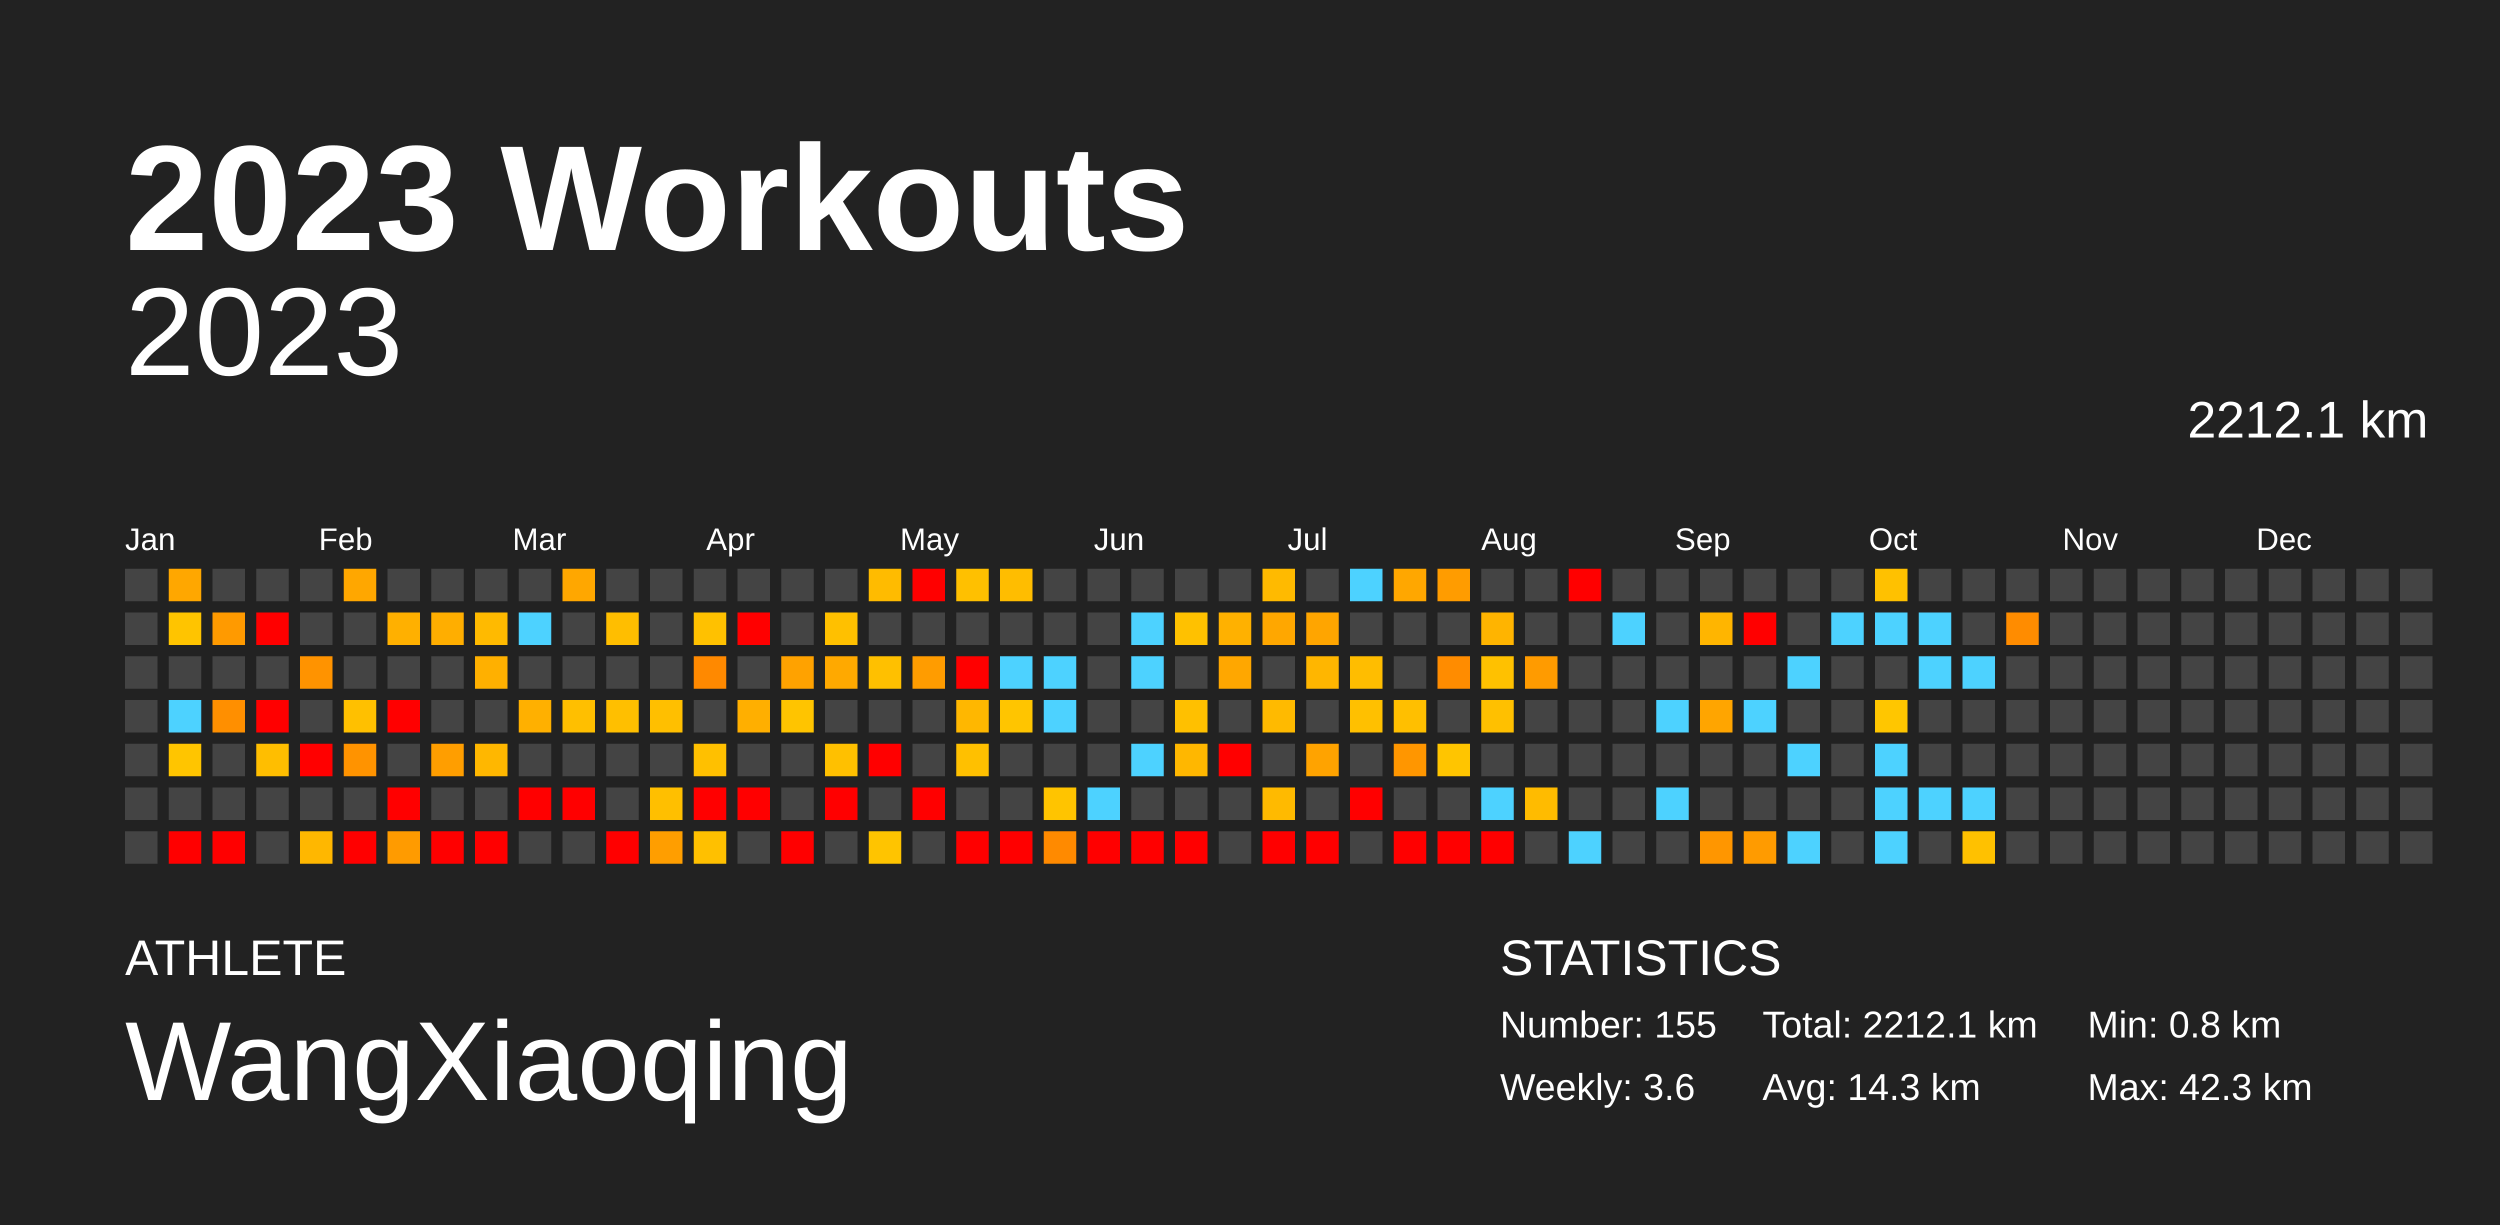
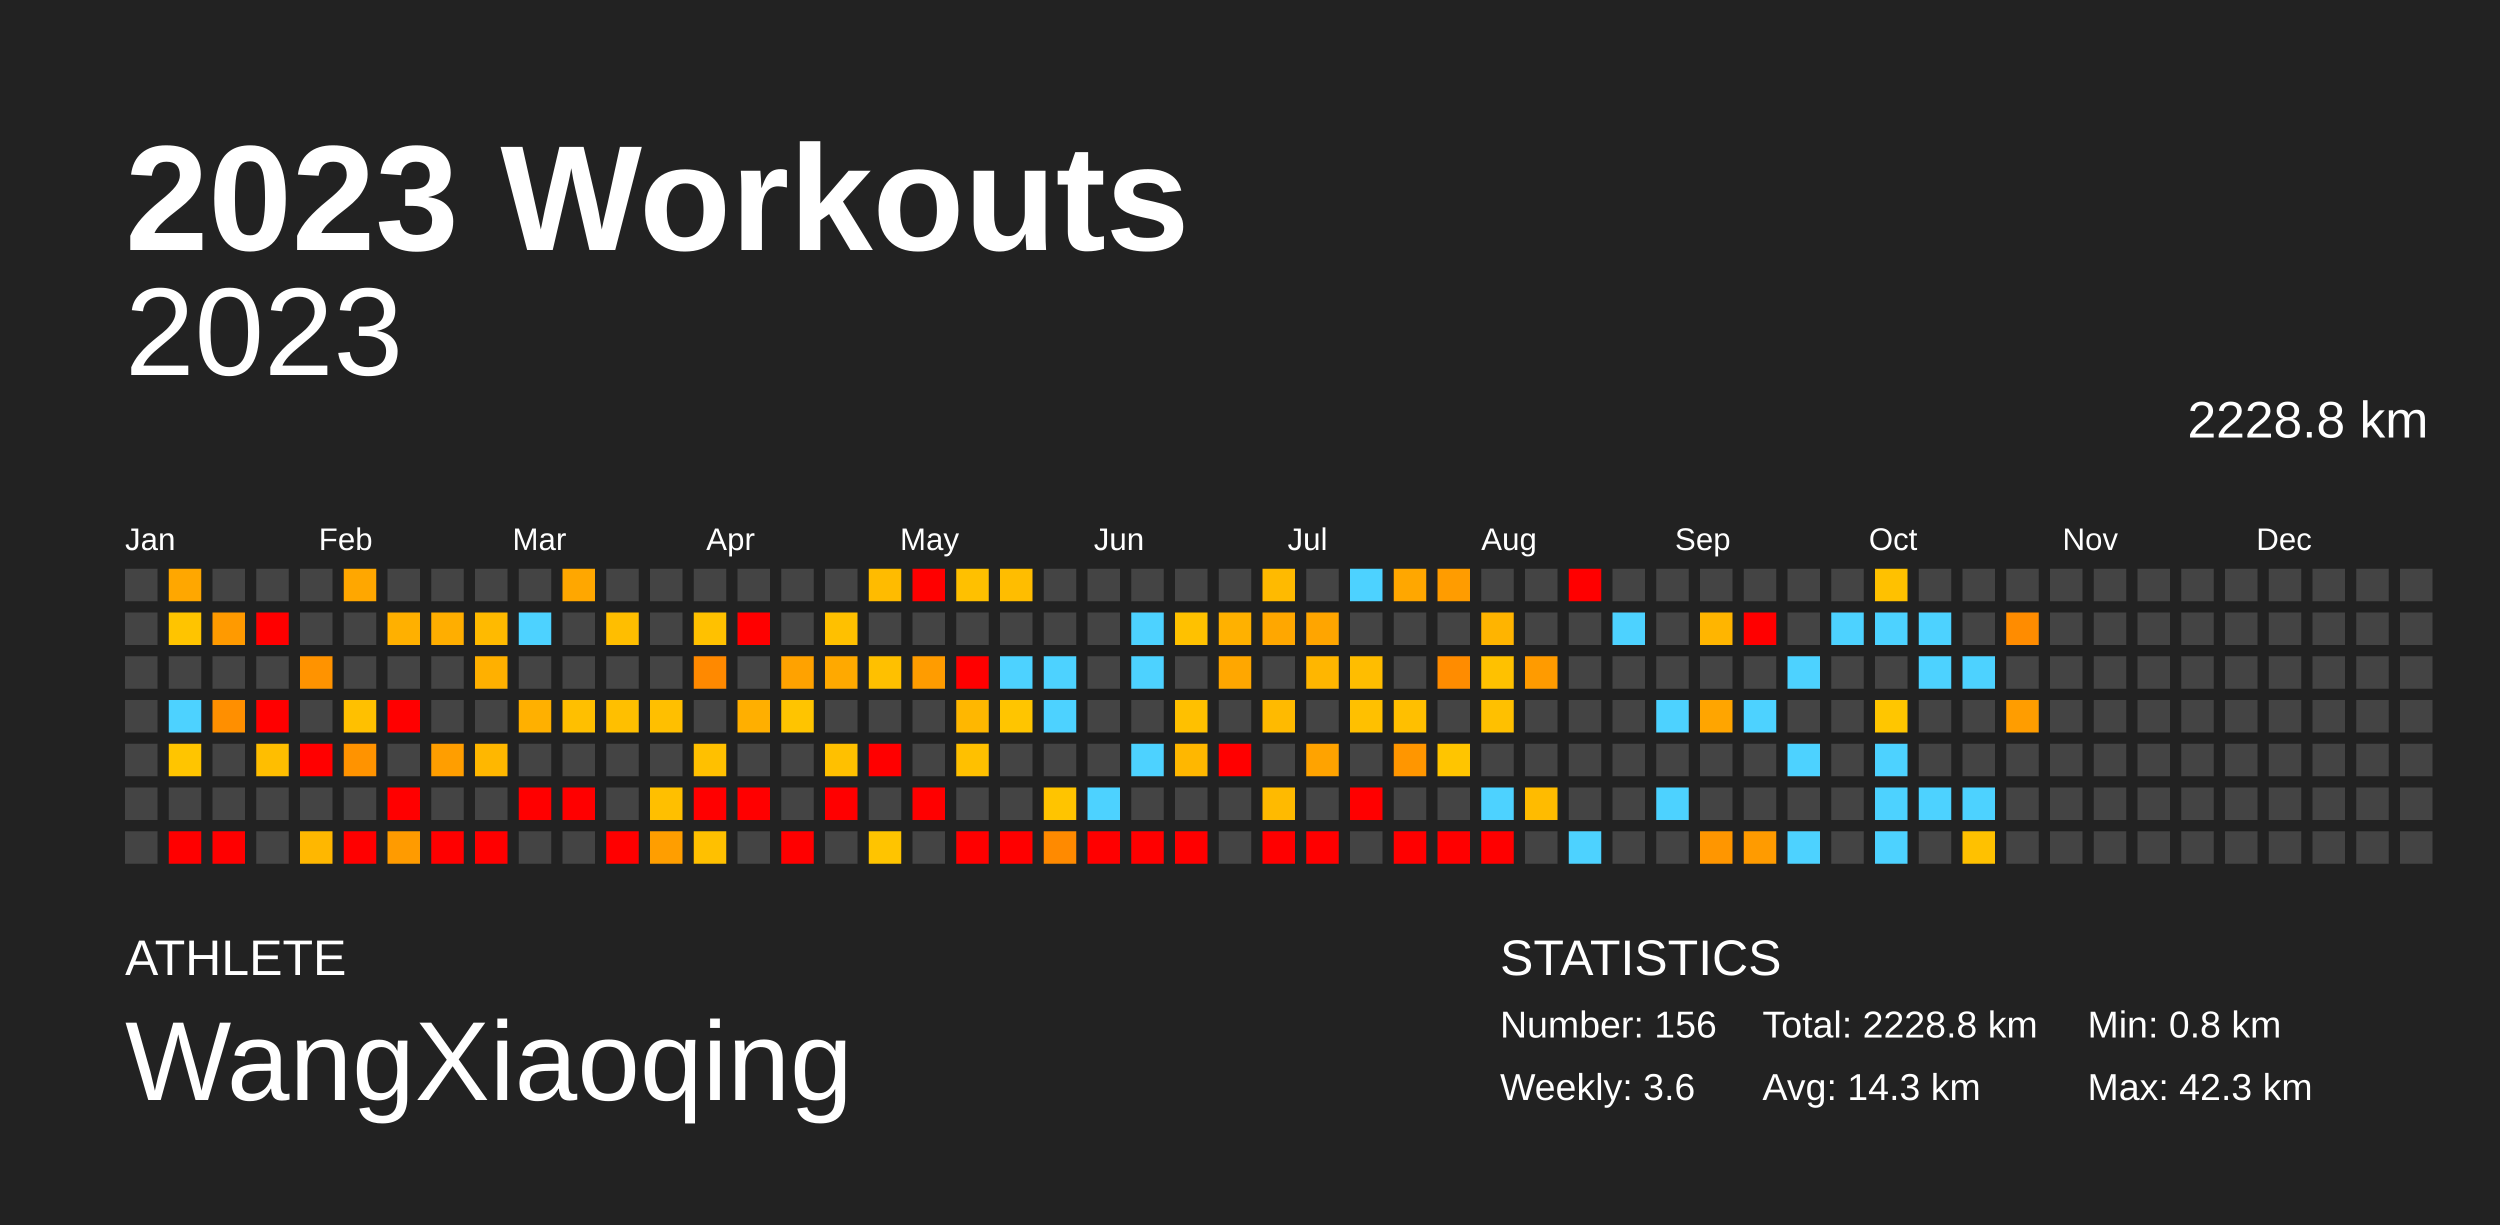
<svg xmlns="http://www.w3.org/2000/svg" baseProfile="full" height="98mm" version="1.1" viewBox="0,0,200,98" width="200mm">
  <defs />
  <rect fill="#222222" height="98" width="200" x="0" y="0" />
  <text fill="#FFFFFF" style="font-size:12px; font-family:Arial; font-weight:bold;" x="10" y="20">2023 Workouts</text>
  <text fill="#FFFFFF" style="font-size:4px; font-family:Arial" x="10" y="78">ATHLETE</text>
  <text fill="#FFFFFF" style="font-size:9px; font-family:Arial" x="10" y="88">WangXiaoqing</text>
  <text fill="#FFFFFF" style="font-size:4px; font-family:Arial" x="120" y="78">STATISTICS</text>
-   <text fill="#FFFFFF" style="font-size:3px; font-family:Arial" x="120" y="83">Number: 155</text>
+   <text fill="#FFFFFF" style="font-size:3px; font-family:Arial" x="120" y="83">Number: 156</text>
  <text fill="#FFFFFF" style="font-size:3px; font-family:Arial" x="120" y="88">Weekly: 3.6</text>
-   <text fill="#FFFFFF" style="font-size:3px; font-family:Arial" x="141" y="83">Total: 2212.1 km</text>
+   <text fill="#FFFFFF" style="font-size:3px; font-family:Arial" x="141" y="83">Total: 2228.8 km</text>
  <text fill="#FFFFFF" style="font-size:3px; font-family:Arial" x="141" y="88">Avg: 14.3 km</text>
  <text fill="#FFFFFF" style="font-size:3px; font-family:Arial" x="167" y="83">Min: 0.8 km</text>
  <text fill="#FFFFFF" style="font-size:3px; font-family:Arial" x="167" y="88">Max: 42.3 km</text>
  <text alignment-baseline="hanging" fill="#FFFFFF" style="font-size:10.0px; font-family:Arial;" x="10" y="30">2023</text>
-   <text alignment-baseline="hanging" fill="#FFFFFF" style="font-size:4.125px; font-family:Arial;" x="175" y="35">2212.1 km</text>
+   <text alignment-baseline="hanging" fill="#FFFFFF" style="font-size:4.125px; font-family:Arial;" x="175" y="35">2228.8 km</text>
  <text fill="#FFFFFF" style="font-size:2.5px; font-family:Arial" x="10.0" y="44">Jan</text>
  <text fill="#FFFFFF" style="font-size:2.5px; font-family:Arial" x="25.5" y="44">Feb</text>
  <text fill="#FFFFFF" style="font-size:2.5px; font-family:Arial" x="41.0" y="44">Mar</text>
  <text fill="#FFFFFF" style="font-size:2.5px; font-family:Arial" x="56.5" y="44">Apr</text>
  <text fill="#FFFFFF" style="font-size:2.5px; font-family:Arial" x="72.0" y="44">May</text>
  <text fill="#FFFFFF" style="font-size:2.5px; font-family:Arial" x="87.5" y="44">Jun</text>
  <text fill="#FFFFFF" style="font-size:2.5px; font-family:Arial" x="103.0" y="44">Jul</text>
  <text fill="#FFFFFF" style="font-size:2.5px; font-family:Arial" x="118.5" y="44">Aug</text>
  <text fill="#FFFFFF" style="font-size:2.5px; font-family:Arial" x="134.0" y="44">Sep</text>
  <text fill="#FFFFFF" style="font-size:2.5px; font-family:Arial" x="149.5" y="44">Oct</text>
  <text fill="#FFFFFF" style="font-size:2.5px; font-family:Arial" x="165.0" y="44">Nov</text>
  <text fill="#FFFFFF" style="font-size:2.5px; font-family:Arial" x="180.5" y="44">Dec</text>
  <rect fill="#444444" height="2.6" width="2.6" x="10.0" y="45.5" />
  <rect fill="#444444" height="2.6" width="2.6" x="10.0" y="49.0" />
  <rect fill="#444444" height="2.6" width="2.6" x="10.0" y="52.5" />
  <rect fill="#444444" height="2.6" width="2.6" x="10.0" y="56.0" />
  <rect fill="#444444" height="2.6" width="2.6" x="10.0" y="59.5" />
  <rect fill="#444444" height="2.6" width="2.6" x="10.0" y="63.0" />
  <rect fill="#444444" height="2.6" width="2.6" x="10.0" y="66.5" />
  <rect fill="#ffa700" height="2.6" width="2.6" x="13.5" y="45.5" />
  <rect fill="#ffc400" height="2.6" width="2.6" x="13.5" y="49.0" />
  <rect fill="#444444" height="2.6" width="2.6" x="13.5" y="52.5" />
  <rect fill="#4dd2ff" height="2.6" width="2.6" x="13.5" y="56.0" />
  <rect fill="#ffc500" height="2.6" width="2.6" x="13.5" y="59.5" />
  <rect fill="#444444" height="2.6" width="2.6" x="13.5" y="63.0" />
  <rect fill="red" height="2.6" width="2.6" x="13.5" y="66.5" />
  <rect fill="#444444" height="2.6" width="2.6" x="17.0" y="45.5" />
  <rect fill="#ff9a00" height="2.6" width="2.6" x="17.0" y="49.0" />
  <rect fill="#444444" height="2.6" width="2.6" x="17.0" y="52.5" />
  <rect fill="#ff8f00" height="2.6" width="2.6" x="17.0" y="56.0" />
  <rect fill="#444444" height="2.6" width="2.6" x="17.0" y="59.5" />
  <rect fill="#444444" height="2.6" width="2.6" x="17.0" y="63.0" />
  <rect fill="red" height="2.6" width="2.6" x="17.0" y="66.5" />
  <rect fill="#444444" height="2.6" width="2.6" x="20.5" y="45.5" />
  <rect fill="red" height="2.6" width="2.6" x="20.5" y="49.0" />
  <rect fill="#444444" height="2.6" width="2.6" x="20.5" y="52.5" />
  <rect fill="red" height="2.6" width="2.6" x="20.5" y="56.0" />
  <rect fill="#ffbe00" height="2.6" width="2.6" x="20.5" y="59.5" />
  <rect fill="#444444" height="2.6" width="2.6" x="20.5" y="63.0" />
  <rect fill="#444444" height="2.6" width="2.6" x="20.5" y="66.5" />
  <rect fill="#444444" height="2.6" width="2.6" x="24.0" y="45.5" />
  <rect fill="#444444" height="2.6" width="2.6" x="24.0" y="49.0" />
  <rect fill="#ff9300" height="2.6" width="2.6" x="24.0" y="52.5" />
  <rect fill="#444444" height="2.6" width="2.6" x="24.0" y="56.0" />
  <rect fill="red" height="2.6" width="2.6" x="24.0" y="59.5" />
  <rect fill="#444444" height="2.6" width="2.6" x="24.0" y="63.0" />
  <rect fill="#ffb700" height="2.6" width="2.6" x="24.0" y="66.5" />
  <rect fill="#ffa700" height="2.6" width="2.6" x="27.5" y="45.5" />
  <rect fill="#444444" height="2.6" width="2.6" x="27.5" y="49.0" />
  <rect fill="#444444" height="2.6" width="2.6" x="27.5" y="52.5" />
  <rect fill="#ffc000" height="2.6" width="2.6" x="27.5" y="56.0" />
  <rect fill="#ff9300" height="2.6" width="2.6" x="27.5" y="59.5" />
  <rect fill="#444444" height="2.6" width="2.6" x="27.5" y="63.0" />
  <rect fill="red" height="2.6" width="2.6" x="27.5" y="66.5" />
  <rect fill="#444444" height="2.6" width="2.6" x="31.0" y="45.5" />
  <rect fill="#ffb000" height="2.6" width="2.6" x="31.0" y="49.0" />
  <rect fill="#444444" height="2.6" width="2.6" x="31.0" y="52.5" />
  <rect fill="red" height="2.6" width="2.6" x="31.0" y="56.0" />
  <rect fill="#444444" height="2.6" width="2.6" x="31.0" y="59.5" />
  <rect fill="red" height="2.6" width="2.6" x="31.0" y="63.0" />
  <rect fill="#ff9b00" height="2.6" width="2.6" x="31.0" y="66.5" />
  <rect fill="#444444" height="2.6" width="2.6" x="34.5" y="45.5" />
  <rect fill="#ffae00" height="2.6" width="2.6" x="34.5" y="49.0" />
  <rect fill="#444444" height="2.6" width="2.6" x="34.5" y="52.5" />
  <rect fill="#444444" height="2.6" width="2.6" x="34.5" y="56.0" />
  <rect fill="#ff9e00" height="2.6" width="2.6" x="34.5" y="59.5" />
  <rect fill="#444444" height="2.6" width="2.6" x="34.5" y="63.0" />
  <rect fill="red" height="2.6" width="2.6" x="34.5" y="66.5" />
  <rect fill="#444444" height="2.6" width="2.6" x="38.0" y="45.5" />
  <rect fill="#ffba00" height="2.6" width="2.6" x="38.0" y="49.0" />
  <rect fill="#ffb000" height="2.6" width="2.6" x="38.0" y="52.5" />
  <rect fill="#444444" height="2.6" width="2.6" x="38.0" y="56.0" />
  <rect fill="#ffb700" height="2.6" width="2.6" x="38.0" y="59.5" />
  <rect fill="#444444" height="2.6" width="2.6" x="38.0" y="63.0" />
  <rect fill="red" height="2.6" width="2.6" x="38.0" y="66.5" />
  <rect fill="#444444" height="2.6" width="2.6" x="41.5" y="45.5" />
  <rect fill="#4dd2ff" height="2.6" width="2.6" x="41.5" y="49.0" />
  <rect fill="#444444" height="2.6" width="2.6" x="41.5" y="52.5" />
  <rect fill="#ffb000" height="2.6" width="2.6" x="41.5" y="56.0" />
  <rect fill="#444444" height="2.6" width="2.6" x="41.5" y="59.5" />
  <rect fill="red" height="2.6" width="2.6" x="41.5" y="63.0" />
  <rect fill="#444444" height="2.6" width="2.6" x="41.5" y="66.5" />
  <rect fill="#ffa700" height="2.6" width="2.6" x="45.0" y="45.5" />
  <rect fill="#444444" height="2.6" width="2.6" x="45.0" y="49.0" />
  <rect fill="#444444" height="2.6" width="2.6" x="45.0" y="52.5" />
  <rect fill="#ffbf00" height="2.6" width="2.6" x="45.0" y="56.0" />
  <rect fill="#444444" height="2.6" width="2.6" x="45.0" y="59.5" />
  <rect fill="red" height="2.6" width="2.6" x="45.0" y="63.0" />
  <rect fill="#444444" height="2.6" width="2.6" x="45.0" y="66.5" />
  <rect fill="#444444" height="2.6" width="2.6" x="48.5" y="45.5" />
  <rect fill="#ffbe00" height="2.6" width="2.6" x="48.5" y="49.0" />
  <rect fill="#444444" height="2.6" width="2.6" x="48.5" y="52.5" />
  <rect fill="#ffbf00" height="2.6" width="2.6" x="48.5" y="56.0" />
  <rect fill="#444444" height="2.6" width="2.6" x="48.5" y="59.5" />
  <rect fill="#444444" height="2.6" width="2.6" x="48.5" y="63.0" />
  <rect fill="red" height="2.6" width="2.6" x="48.5" y="66.5" />
  <rect fill="#444444" height="2.6" width="2.6" x="52.0" y="45.5" />
  <rect fill="#444444" height="2.6" width="2.6" x="52.0" y="49.0" />
  <rect fill="#444444" height="2.6" width="2.6" x="52.0" y="52.5" />
  <rect fill="#ffbf00" height="2.6" width="2.6" x="52.0" y="56.0" />
  <rect fill="#444444" height="2.6" width="2.6" x="52.0" y="59.5" />
  <rect fill="#ffbf00" height="2.6" width="2.6" x="52.0" y="63.0" />
  <rect fill="#ff9e00" height="2.6" width="2.6" x="52.0" y="66.5" />
  <rect fill="#444444" height="2.6" width="2.6" x="55.5" y="45.5" />
  <rect fill="#ffc100" height="2.6" width="2.6" x="55.5" y="49.0" />
  <rect fill="#ff8900" height="2.6" width="2.6" x="55.5" y="52.5" />
  <rect fill="#444444" height="2.6" width="2.6" x="55.5" y="56.0" />
  <rect fill="#ffc000" height="2.6" width="2.6" x="55.5" y="59.5" />
  <rect fill="red" height="2.6" width="2.6" x="55.5" y="63.0" />
  <rect fill="#ffc000" height="2.6" width="2.6" x="55.5" y="66.5" />
  <rect fill="#444444" height="2.6" width="2.6" x="59.0" y="45.5" />
  <rect fill="red" height="2.6" width="2.6" x="59.0" y="49.0" />
  <rect fill="#444444" height="2.6" width="2.6" x="59.0" y="52.5" />
  <rect fill="#ffaf00" height="2.6" width="2.6" x="59.0" y="56.0" />
  <rect fill="#444444" height="2.6" width="2.6" x="59.0" y="59.5" />
  <rect fill="red" height="2.6" width="2.6" x="59.0" y="63.0" />
  <rect fill="#444444" height="2.6" width="2.6" x="59.0" y="66.5" />
  <rect fill="#444444" height="2.6" width="2.6" x="62.5" y="45.5" />
  <rect fill="#444444" height="2.6" width="2.6" x="62.5" y="49.0" />
  <rect fill="#ffa200" height="2.6" width="2.6" x="62.5" y="52.5" />
  <rect fill="#ffc400" height="2.6" width="2.6" x="62.5" y="56.0" />
  <rect fill="#444444" height="2.6" width="2.6" x="62.5" y="59.5" />
  <rect fill="#444444" height="2.6" width="2.6" x="62.5" y="63.0" />
  <rect fill="red" height="2.6" width="2.6" x="62.5" y="66.5" />
  <rect fill="#444444" height="2.6" width="2.6" x="66.0" y="45.5" />
  <rect fill="#ffc000" height="2.6" width="2.6" x="66.0" y="49.0" />
  <rect fill="#ffa900" height="2.6" width="2.6" x="66.0" y="52.5" />
  <rect fill="#444444" height="2.6" width="2.6" x="66.0" y="56.0" />
  <rect fill="#ffc000" height="2.6" width="2.6" x="66.0" y="59.5" />
  <rect fill="red" height="2.6" width="2.6" x="66.0" y="63.0" />
  <rect fill="#444444" height="2.6" width="2.6" x="66.0" y="66.5" />
  <rect fill="#ffbb00" height="2.6" width="2.6" x="69.5" y="45.5" />
  <rect fill="#444444" height="2.6" width="2.6" x="69.5" y="49.0" />
  <rect fill="#ffc000" height="2.6" width="2.6" x="69.5" y="52.5" />
  <rect fill="#444444" height="2.6" width="2.6" x="69.5" y="56.0" />
  <rect fill="red" height="2.6" width="2.6" x="69.5" y="59.5" />
  <rect fill="#444444" height="2.6" width="2.6" x="69.5" y="63.0" />
  <rect fill="#ffc400" height="2.6" width="2.6" x="69.5" y="66.5" />
  <rect fill="red" height="2.6" width="2.6" x="73.0" y="45.5" />
  <rect fill="#444444" height="2.6" width="2.6" x="73.0" y="49.0" />
  <rect fill="#ff9c00" height="2.6" width="2.6" x="73.0" y="52.5" />
  <rect fill="#444444" height="2.6" width="2.6" x="73.0" y="56.0" />
  <rect fill="#444444" height="2.6" width="2.6" x="73.0" y="59.5" />
  <rect fill="red" height="2.6" width="2.6" x="73.0" y="63.0" />
  <rect fill="#444444" height="2.6" width="2.6" x="73.0" y="66.5" />
  <rect fill="#ffc000" height="2.6" width="2.6" x="76.5" y="45.5" />
  <rect fill="#444444" height="2.6" width="2.6" x="76.5" y="49.0" />
  <rect fill="red" height="2.6" width="2.6" x="76.5" y="52.5" />
  <rect fill="#ffb700" height="2.6" width="2.6" x="76.5" y="56.0" />
  <rect fill="#ffc000" height="2.6" width="2.6" x="76.5" y="59.5" />
  <rect fill="#444444" height="2.6" width="2.6" x="76.5" y="63.0" />
  <rect fill="red" height="2.6" width="2.6" x="76.5" y="66.5" />
  <rect fill="#ffbd00" height="2.6" width="2.6" x="80.0" y="45.5" />
  <rect fill="#444444" height="2.6" width="2.6" x="80.0" y="49.0" />
  <rect fill="#4dd2ff" height="2.6" width="2.6" x="80.0" y="52.5" />
  <rect fill="#ffc500" height="2.6" width="2.6" x="80.0" y="56.0" />
  <rect fill="#444444" height="2.6" width="2.6" x="80.0" y="59.5" />
  <rect fill="#444444" height="2.6" width="2.6" x="80.0" y="63.0" />
  <rect fill="red" height="2.6" width="2.6" x="80.0" y="66.5" />
  <rect fill="#444444" height="2.6" width="2.6" x="83.5" y="45.5" />
  <rect fill="#444444" height="2.6" width="2.6" x="83.5" y="49.0" />
  <rect fill="#4dd2ff" height="2.6" width="2.6" x="83.5" y="52.5" />
  <rect fill="#4dd2ff" height="2.6" width="2.6" x="83.5" y="56.0" />
  <rect fill="#444444" height="2.6" width="2.6" x="83.5" y="59.5" />
  <rect fill="#ffc400" height="2.6" width="2.6" x="83.5" y="63.0" />
  <rect fill="#ff8a00" height="2.6" width="2.6" x="83.5" y="66.5" />
  <rect fill="#444444" height="2.6" width="2.6" x="87.0" y="45.5" />
  <rect fill="#444444" height="2.6" width="2.6" x="87.0" y="49.0" />
  <rect fill="#444444" height="2.6" width="2.6" x="87.0" y="52.5" />
  <rect fill="#444444" height="2.6" width="2.6" x="87.0" y="56.0" />
  <rect fill="#444444" height="2.6" width="2.6" x="87.0" y="59.5" />
  <rect fill="#4dd2ff" height="2.6" width="2.6" x="87.0" y="63.0" />
  <rect fill="red" height="2.6" width="2.6" x="87.0" y="66.5" />
  <rect fill="#444444" height="2.6" width="2.6" x="90.5" y="45.5" />
  <rect fill="#4dd2ff" height="2.6" width="2.6" x="90.5" y="49.0" />
  <rect fill="#4dd2ff" height="2.6" width="2.6" x="90.5" y="52.5" />
  <rect fill="#444444" height="2.6" width="2.6" x="90.5" y="56.0" />
  <rect fill="#4dd2ff" height="2.6" width="2.6" x="90.5" y="59.5" />
  <rect fill="#444444" height="2.6" width="2.6" x="90.5" y="63.0" />
  <rect fill="red" height="2.6" width="2.6" x="90.5" y="66.5" />
  <rect fill="#444444" height="2.6" width="2.6" x="94.0" y="45.5" />
  <rect fill="#ffc100" height="2.6" width="2.6" x="94.0" y="49.0" />
  <rect fill="#444444" height="2.6" width="2.6" x="94.0" y="52.5" />
  <rect fill="#ffc000" height="2.6" width="2.6" x="94.0" y="56.0" />
  <rect fill="#ffb700" height="2.6" width="2.6" x="94.0" y="59.5" />
  <rect fill="#444444" height="2.6" width="2.6" x="94.0" y="63.0" />
  <rect fill="red" height="2.6" width="2.6" x="94.0" y="66.5" />
  <rect fill="#444444" height="2.6" width="2.6" x="97.5" y="45.5" />
  <rect fill="#ffb100" height="2.6" width="2.6" x="97.5" y="49.0" />
  <rect fill="#ffa700" height="2.6" width="2.6" x="97.5" y="52.5" />
  <rect fill="#444444" height="2.6" width="2.6" x="97.5" y="56.0" />
  <rect fill="red" height="2.6" width="2.6" x="97.5" y="59.5" />
  <rect fill="#444444" height="2.6" width="2.6" x="97.5" y="63.0" />
  <rect fill="#444444" height="2.6" width="2.6" x="97.5" y="66.5" />
  <rect fill="#ffba00" height="2.6" width="2.6" x="101.0" y="45.5" />
  <rect fill="#ffa700" height="2.6" width="2.6" x="101.0" y="49.0" />
  <rect fill="#444444" height="2.6" width="2.6" x="101.0" y="52.5" />
  <rect fill="#ffba00" height="2.6" width="2.6" x="101.0" y="56.0" />
  <rect fill="#444444" height="2.6" width="2.6" x="101.0" y="59.5" />
  <rect fill="#ffba00" height="2.6" width="2.6" x="101.0" y="63.0" />
  <rect fill="red" height="2.6" width="2.6" x="101.0" y="66.5" />
  <rect fill="#444444" height="2.6" width="2.6" x="104.5" y="45.5" />
  <rect fill="#ffa500" height="2.6" width="2.6" x="104.5" y="49.0" />
  <rect fill="#ffb600" height="2.6" width="2.6" x="104.5" y="52.5" />
  <rect fill="#444444" height="2.6" width="2.6" x="104.5" y="56.0" />
  <rect fill="#ffa300" height="2.6" width="2.6" x="104.5" y="59.5" />
  <rect fill="#444444" height="2.6" width="2.6" x="104.5" y="63.0" />
  <rect fill="red" height="2.6" width="2.6" x="104.5" y="66.5" />
  <rect fill="#4dd2ff" height="2.6" width="2.6" x="108.0" y="45.5" />
  <rect fill="#444444" height="2.6" width="2.6" x="108.0" y="49.0" />
  <rect fill="#ffbd00" height="2.6" width="2.6" x="108.0" y="52.5" />
  <rect fill="#ffc000" height="2.6" width="2.6" x="108.0" y="56.0" />
  <rect fill="#444444" height="2.6" width="2.6" x="108.0" y="59.5" />
  <rect fill="red" height="2.6" width="2.6" x="108.0" y="63.0" />
  <rect fill="#444444" height="2.6" width="2.6" x="108.0" y="66.5" />
  <rect fill="#ffa700" height="2.6" width="2.6" x="111.5" y="45.5" />
  <rect fill="#444444" height="2.6" width="2.6" x="111.5" y="49.0" />
  <rect fill="#444444" height="2.6" width="2.6" x="111.5" y="52.5" />
  <rect fill="#ffbf00" height="2.6" width="2.6" x="111.5" y="56.0" />
  <rect fill="#ff9600" height="2.6" width="2.6" x="111.5" y="59.5" />
  <rect fill="#444444" height="2.6" width="2.6" x="111.5" y="63.0" />
  <rect fill="red" height="2.6" width="2.6" x="111.5" y="66.5" />
  <rect fill="#ff9c00" height="2.6" width="2.6" x="115.0" y="45.5" />
  <rect fill="#444444" height="2.6" width="2.6" x="115.0" y="49.0" />
  <rect fill="#ff8c00" height="2.6" width="2.6" x="115.0" y="52.5" />
  <rect fill="#444444" height="2.6" width="2.6" x="115.0" y="56.0" />
  <rect fill="#ffc500" height="2.6" width="2.6" x="115.0" y="59.5" />
  <rect fill="#444444" height="2.6" width="2.6" x="115.0" y="63.0" />
  <rect fill="red" height="2.6" width="2.6" x="115.0" y="66.5" />
  <rect fill="#444444" height="2.6" width="2.6" x="118.5" y="45.5" />
  <rect fill="#ffb400" height="2.6" width="2.6" x="118.5" y="49.0" />
  <rect fill="#ffc100" height="2.6" width="2.6" x="118.5" y="52.5" />
  <rect fill="#ffc000" height="2.6" width="2.6" x="118.5" y="56.0" />
  <rect fill="#444444" height="2.6" width="2.6" x="118.5" y="59.5" />
  <rect fill="#4dd2ff" height="2.6" width="2.6" x="118.5" y="63.0" />
  <rect fill="red" height="2.6" width="2.6" x="118.5" y="66.5" />
  <rect fill="#444444" height="2.6" width="2.6" x="122.0" y="45.5" />
  <rect fill="#444444" height="2.6" width="2.6" x="122.0" y="49.0" />
  <rect fill="#ff9b00" height="2.6" width="2.6" x="122.0" y="52.5" />
  <rect fill="#444444" height="2.6" width="2.6" x="122.0" y="56.0" />
  <rect fill="#444444" height="2.6" width="2.6" x="122.0" y="59.5" />
  <rect fill="#ffbb00" height="2.6" width="2.6" x="122.0" y="63.0" />
  <rect fill="#444444" height="2.6" width="2.6" x="122.0" y="66.5" />
  <rect fill="red" height="2.6" width="2.6" x="125.5" y="45.5" />
  <rect fill="#444444" height="2.6" width="2.6" x="125.5" y="49.0" />
  <rect fill="#444444" height="2.6" width="2.6" x="125.5" y="52.5" />
  <rect fill="#444444" height="2.6" width="2.6" x="125.5" y="56.0" />
  <rect fill="#444444" height="2.6" width="2.6" x="125.5" y="59.5" />
  <rect fill="#444444" height="2.6" width="2.6" x="125.5" y="63.0" />
  <rect fill="#4dd2ff" height="2.6" width="2.6" x="125.5" y="66.5" />
  <rect fill="#444444" height="2.6" width="2.6" x="129.0" y="45.5" />
  <rect fill="#4dd2ff" height="2.6" width="2.6" x="129.0" y="49.0" />
  <rect fill="#444444" height="2.6" width="2.6" x="129.0" y="52.5" />
  <rect fill="#444444" height="2.6" width="2.6" x="129.0" y="56.0" />
  <rect fill="#444444" height="2.6" width="2.6" x="129.0" y="59.5" />
  <rect fill="#444444" height="2.6" width="2.6" x="129.0" y="63.0" />
  <rect fill="#444444" height="2.6" width="2.6" x="129.0" y="66.5" />
  <rect fill="#444444" height="2.6" width="2.6" x="132.5" y="45.5" />
  <rect fill="#444444" height="2.6" width="2.6" x="132.5" y="49.0" />
  <rect fill="#444444" height="2.6" width="2.6" x="132.5" y="52.5" />
  <rect fill="#4dd2ff" height="2.6" width="2.6" x="132.5" y="56.0" />
  <rect fill="#444444" height="2.6" width="2.6" x="132.5" y="59.5" />
  <rect fill="#4dd2ff" height="2.6" width="2.6" x="132.5" y="63.0" />
  <rect fill="#444444" height="2.6" width="2.6" x="132.5" y="66.5" />
  <rect fill="#444444" height="2.6" width="2.6" x="136.0" y="45.5" />
  <rect fill="#ffb500" height="2.6" width="2.6" x="136.0" y="49.0" />
  <rect fill="#444444" height="2.6" width="2.6" x="136.0" y="52.5" />
  <rect fill="#ffa500" height="2.6" width="2.6" x="136.0" y="56.0" />
  <rect fill="#444444" height="2.6" width="2.6" x="136.0" y="59.5" />
  <rect fill="#444444" height="2.6" width="2.6" x="136.0" y="63.0" />
  <rect fill="#ff9600" height="2.6" width="2.6" x="136.0" y="66.5" />
  <rect fill="#444444" height="2.6" width="2.6" x="139.5" y="45.5" />
  <rect fill="red" height="2.6" width="2.6" x="139.5" y="49.0" />
  <rect fill="#444444" height="2.6" width="2.6" x="139.5" y="52.5" />
  <rect fill="#4dd2ff" height="2.6" width="2.6" x="139.5" y="56.0" />
  <rect fill="#444444" height="2.6" width="2.6" x="139.5" y="59.5" />
  <rect fill="#444444" height="2.6" width="2.6" x="139.5" y="63.0" />
  <rect fill="#ff9b00" height="2.6" width="2.6" x="139.5" y="66.5" />
  <rect fill="#444444" height="2.6" width="2.6" x="143.0" y="45.5" />
  <rect fill="#444444" height="2.6" width="2.6" x="143.0" y="49.0" />
  <rect fill="#4dd2ff" height="2.6" width="2.6" x="143.0" y="52.5" />
  <rect fill="#444444" height="2.6" width="2.6" x="143.0" y="56.0" />
  <rect fill="#4dd2ff" height="2.6" width="2.6" x="143.0" y="59.5" />
  <rect fill="#444444" height="2.6" width="2.6" x="143.0" y="63.0" />
  <rect fill="#4dd2ff" height="2.6" width="2.6" x="143.0" y="66.5" />
  <rect fill="#444444" height="2.6" width="2.6" x="146.5" y="45.5" />
  <rect fill="#4dd2ff" height="2.6" width="2.6" x="146.5" y="49.0" />
  <rect fill="#444444" height="2.6" width="2.6" x="146.5" y="52.5" />
  <rect fill="#444444" height="2.6" width="2.6" x="146.5" y="56.0" />
  <rect fill="#444444" height="2.6" width="2.6" x="146.5" y="59.5" />
  <rect fill="#444444" height="2.6" width="2.6" x="146.5" y="63.0" />
  <rect fill="#444444" height="2.6" width="2.6" x="146.5" y="66.5" />
  <rect fill="#ffc100" height="2.6" width="2.6" x="150.0" y="45.5" />
  <rect fill="#4dd2ff" height="2.6" width="2.6" x="150.0" y="49.0" />
  <rect fill="#444444" height="2.6" width="2.6" x="150.0" y="52.5" />
  <rect fill="#ffc600" height="2.6" width="2.6" x="150.0" y="56.0" />
  <rect fill="#4dd2ff" height="2.6" width="2.6" x="150.0" y="59.5" />
  <rect fill="#4dd2ff" height="2.6" width="2.6" x="150.0" y="63.0" />
  <rect fill="#4dd2ff" height="2.6" width="2.6" x="150.0" y="66.5" />
  <rect fill="#444444" height="2.6" width="2.6" x="153.5" y="45.5" />
  <rect fill="#4dd2ff" height="2.6" width="2.6" x="153.5" y="49.0" />
  <rect fill="#4dd2ff" height="2.6" width="2.6" x="153.5" y="52.5" />
  <rect fill="#444444" height="2.6" width="2.6" x="153.5" y="56.0" />
  <rect fill="#444444" height="2.6" width="2.6" x="153.5" y="59.5" />
  <rect fill="#4dd2ff" height="2.6" width="2.6" x="153.5" y="63.0" />
  <rect fill="#444444" height="2.6" width="2.6" x="153.5" y="66.5" />
  <rect fill="#444444" height="2.6" width="2.6" x="157.0" y="45.5" />
  <rect fill="#444444" height="2.6" width="2.6" x="157.0" y="49.0" />
  <rect fill="#4dd2ff" height="2.6" width="2.6" x="157.0" y="52.5" />
  <rect fill="#444444" height="2.6" width="2.6" x="157.0" y="56.0" />
  <rect fill="#444444" height="2.6" width="2.6" x="157.0" y="59.5" />
  <rect fill="#4dd2ff" height="2.6" width="2.6" x="157.0" y="63.0" />
  <rect fill="#ffc100" height="2.6" width="2.6" x="157.0" y="66.5" />
  <rect fill="#444444" height="2.6" width="2.6" x="160.5" y="45.5" />
  <rect fill="#ff8c00" height="2.6" width="2.6" x="160.5" y="49.0" />
  <rect fill="#444444" height="2.6" width="2.6" x="160.5" y="52.5" />
-   <rect fill="#444444" height="2.6" width="2.6" x="160.5" y="56.0" />
+   <rect fill="#ff9d00" height="2.6" width="2.6" x="160.5" y="56.0" />
  <rect fill="#444444" height="2.6" width="2.6" x="160.5" y="59.5" />
  <rect fill="#444444" height="2.6" width="2.6" x="160.5" y="63.0" />
  <rect fill="#444444" height="2.6" width="2.6" x="160.5" y="66.5" />
  <rect fill="#444444" height="2.6" width="2.6" x="164.0" y="45.5" />
  <rect fill="#444444" height="2.6" width="2.6" x="164.0" y="49.0" />
  <rect fill="#444444" height="2.6" width="2.6" x="164.0" y="52.5" />
  <rect fill="#444444" height="2.6" width="2.6" x="164.0" y="56.0" />
  <rect fill="#444444" height="2.6" width="2.6" x="164.0" y="59.5" />
  <rect fill="#444444" height="2.6" width="2.6" x="164.0" y="63.0" />
  <rect fill="#444444" height="2.6" width="2.6" x="164.0" y="66.5" />
  <rect fill="#444444" height="2.6" width="2.6" x="167.5" y="45.5" />
  <rect fill="#444444" height="2.6" width="2.6" x="167.5" y="49.0" />
  <rect fill="#444444" height="2.6" width="2.6" x="167.5" y="52.5" />
  <rect fill="#444444" height="2.6" width="2.6" x="167.5" y="56.0" />
  <rect fill="#444444" height="2.6" width="2.6" x="167.5" y="59.5" />
  <rect fill="#444444" height="2.6" width="2.6" x="167.5" y="63.0" />
  <rect fill="#444444" height="2.6" width="2.6" x="167.5" y="66.5" />
  <rect fill="#444444" height="2.6" width="2.6" x="171.0" y="45.5" />
  <rect fill="#444444" height="2.6" width="2.6" x="171.0" y="49.0" />
  <rect fill="#444444" height="2.6" width="2.6" x="171.0" y="52.5" />
  <rect fill="#444444" height="2.6" width="2.6" x="171.0" y="56.0" />
  <rect fill="#444444" height="2.6" width="2.6" x="171.0" y="59.5" />
  <rect fill="#444444" height="2.6" width="2.6" x="171.0" y="63.0" />
  <rect fill="#444444" height="2.6" width="2.6" x="171.0" y="66.5" />
  <rect fill="#444444" height="2.6" width="2.6" x="174.5" y="45.5" />
  <rect fill="#444444" height="2.6" width="2.6" x="174.5" y="49.0" />
  <rect fill="#444444" height="2.6" width="2.6" x="174.5" y="52.5" />
  <rect fill="#444444" height="2.6" width="2.6" x="174.5" y="56.0" />
  <rect fill="#444444" height="2.6" width="2.6" x="174.5" y="59.5" />
  <rect fill="#444444" height="2.6" width="2.6" x="174.5" y="63.0" />
  <rect fill="#444444" height="2.6" width="2.6" x="174.5" y="66.5" />
  <rect fill="#444444" height="2.6" width="2.6" x="178.0" y="45.5" />
  <rect fill="#444444" height="2.6" width="2.6" x="178.0" y="49.0" />
  <rect fill="#444444" height="2.6" width="2.6" x="178.0" y="52.5" />
  <rect fill="#444444" height="2.6" width="2.6" x="178.0" y="56.0" />
  <rect fill="#444444" height="2.6" width="2.6" x="178.0" y="59.5" />
  <rect fill="#444444" height="2.6" width="2.6" x="178.0" y="63.0" />
  <rect fill="#444444" height="2.6" width="2.6" x="178.0" y="66.5" />
  <rect fill="#444444" height="2.6" width="2.6" x="181.5" y="45.5" />
  <rect fill="#444444" height="2.6" width="2.6" x="181.5" y="49.0" />
  <rect fill="#444444" height="2.6" width="2.6" x="181.5" y="52.5" />
  <rect fill="#444444" height="2.6" width="2.6" x="181.5" y="56.0" />
  <rect fill="#444444" height="2.6" width="2.6" x="181.5" y="59.5" />
  <rect fill="#444444" height="2.6" width="2.6" x="181.5" y="63.0" />
  <rect fill="#444444" height="2.6" width="2.6" x="181.5" y="66.5" />
  <rect fill="#444444" height="2.6" width="2.6" x="185.0" y="45.5" />
  <rect fill="#444444" height="2.6" width="2.6" x="185.0" y="49.0" />
  <rect fill="#444444" height="2.6" width="2.6" x="185.0" y="52.5" />
  <rect fill="#444444" height="2.6" width="2.6" x="185.0" y="56.0" />
  <rect fill="#444444" height="2.6" width="2.6" x="185.0" y="59.5" />
  <rect fill="#444444" height="2.6" width="2.6" x="185.0" y="63.0" />
  <rect fill="#444444" height="2.6" width="2.6" x="185.0" y="66.5" />
  <rect fill="#444444" height="2.6" width="2.6" x="188.5" y="45.5" />
  <rect fill="#444444" height="2.6" width="2.6" x="188.5" y="49.0" />
  <rect fill="#444444" height="2.6" width="2.6" x="188.5" y="52.5" />
  <rect fill="#444444" height="2.6" width="2.6" x="188.5" y="56.0" />
  <rect fill="#444444" height="2.6" width="2.6" x="188.5" y="59.5" />
  <rect fill="#444444" height="2.6" width="2.6" x="188.5" y="63.0" />
  <rect fill="#444444" height="2.6" width="2.6" x="188.5" y="66.5" />
  <rect fill="#444444" height="2.6" width="2.6" x="192.0" y="45.5" />
  <rect fill="#444444" height="2.6" width="2.6" x="192.0" y="49.0" />
  <rect fill="#444444" height="2.6" width="2.6" x="192.0" y="52.5" />
  <rect fill="#444444" height="2.6" width="2.6" x="192.0" y="56.0" />
  <rect fill="#444444" height="2.6" width="2.6" x="192.0" y="59.5" />
  <rect fill="#444444" height="2.6" width="2.6" x="192.0" y="63.0" />
  <rect fill="#444444" height="2.6" width="2.6" x="192.0" y="66.5" />
</svg>
